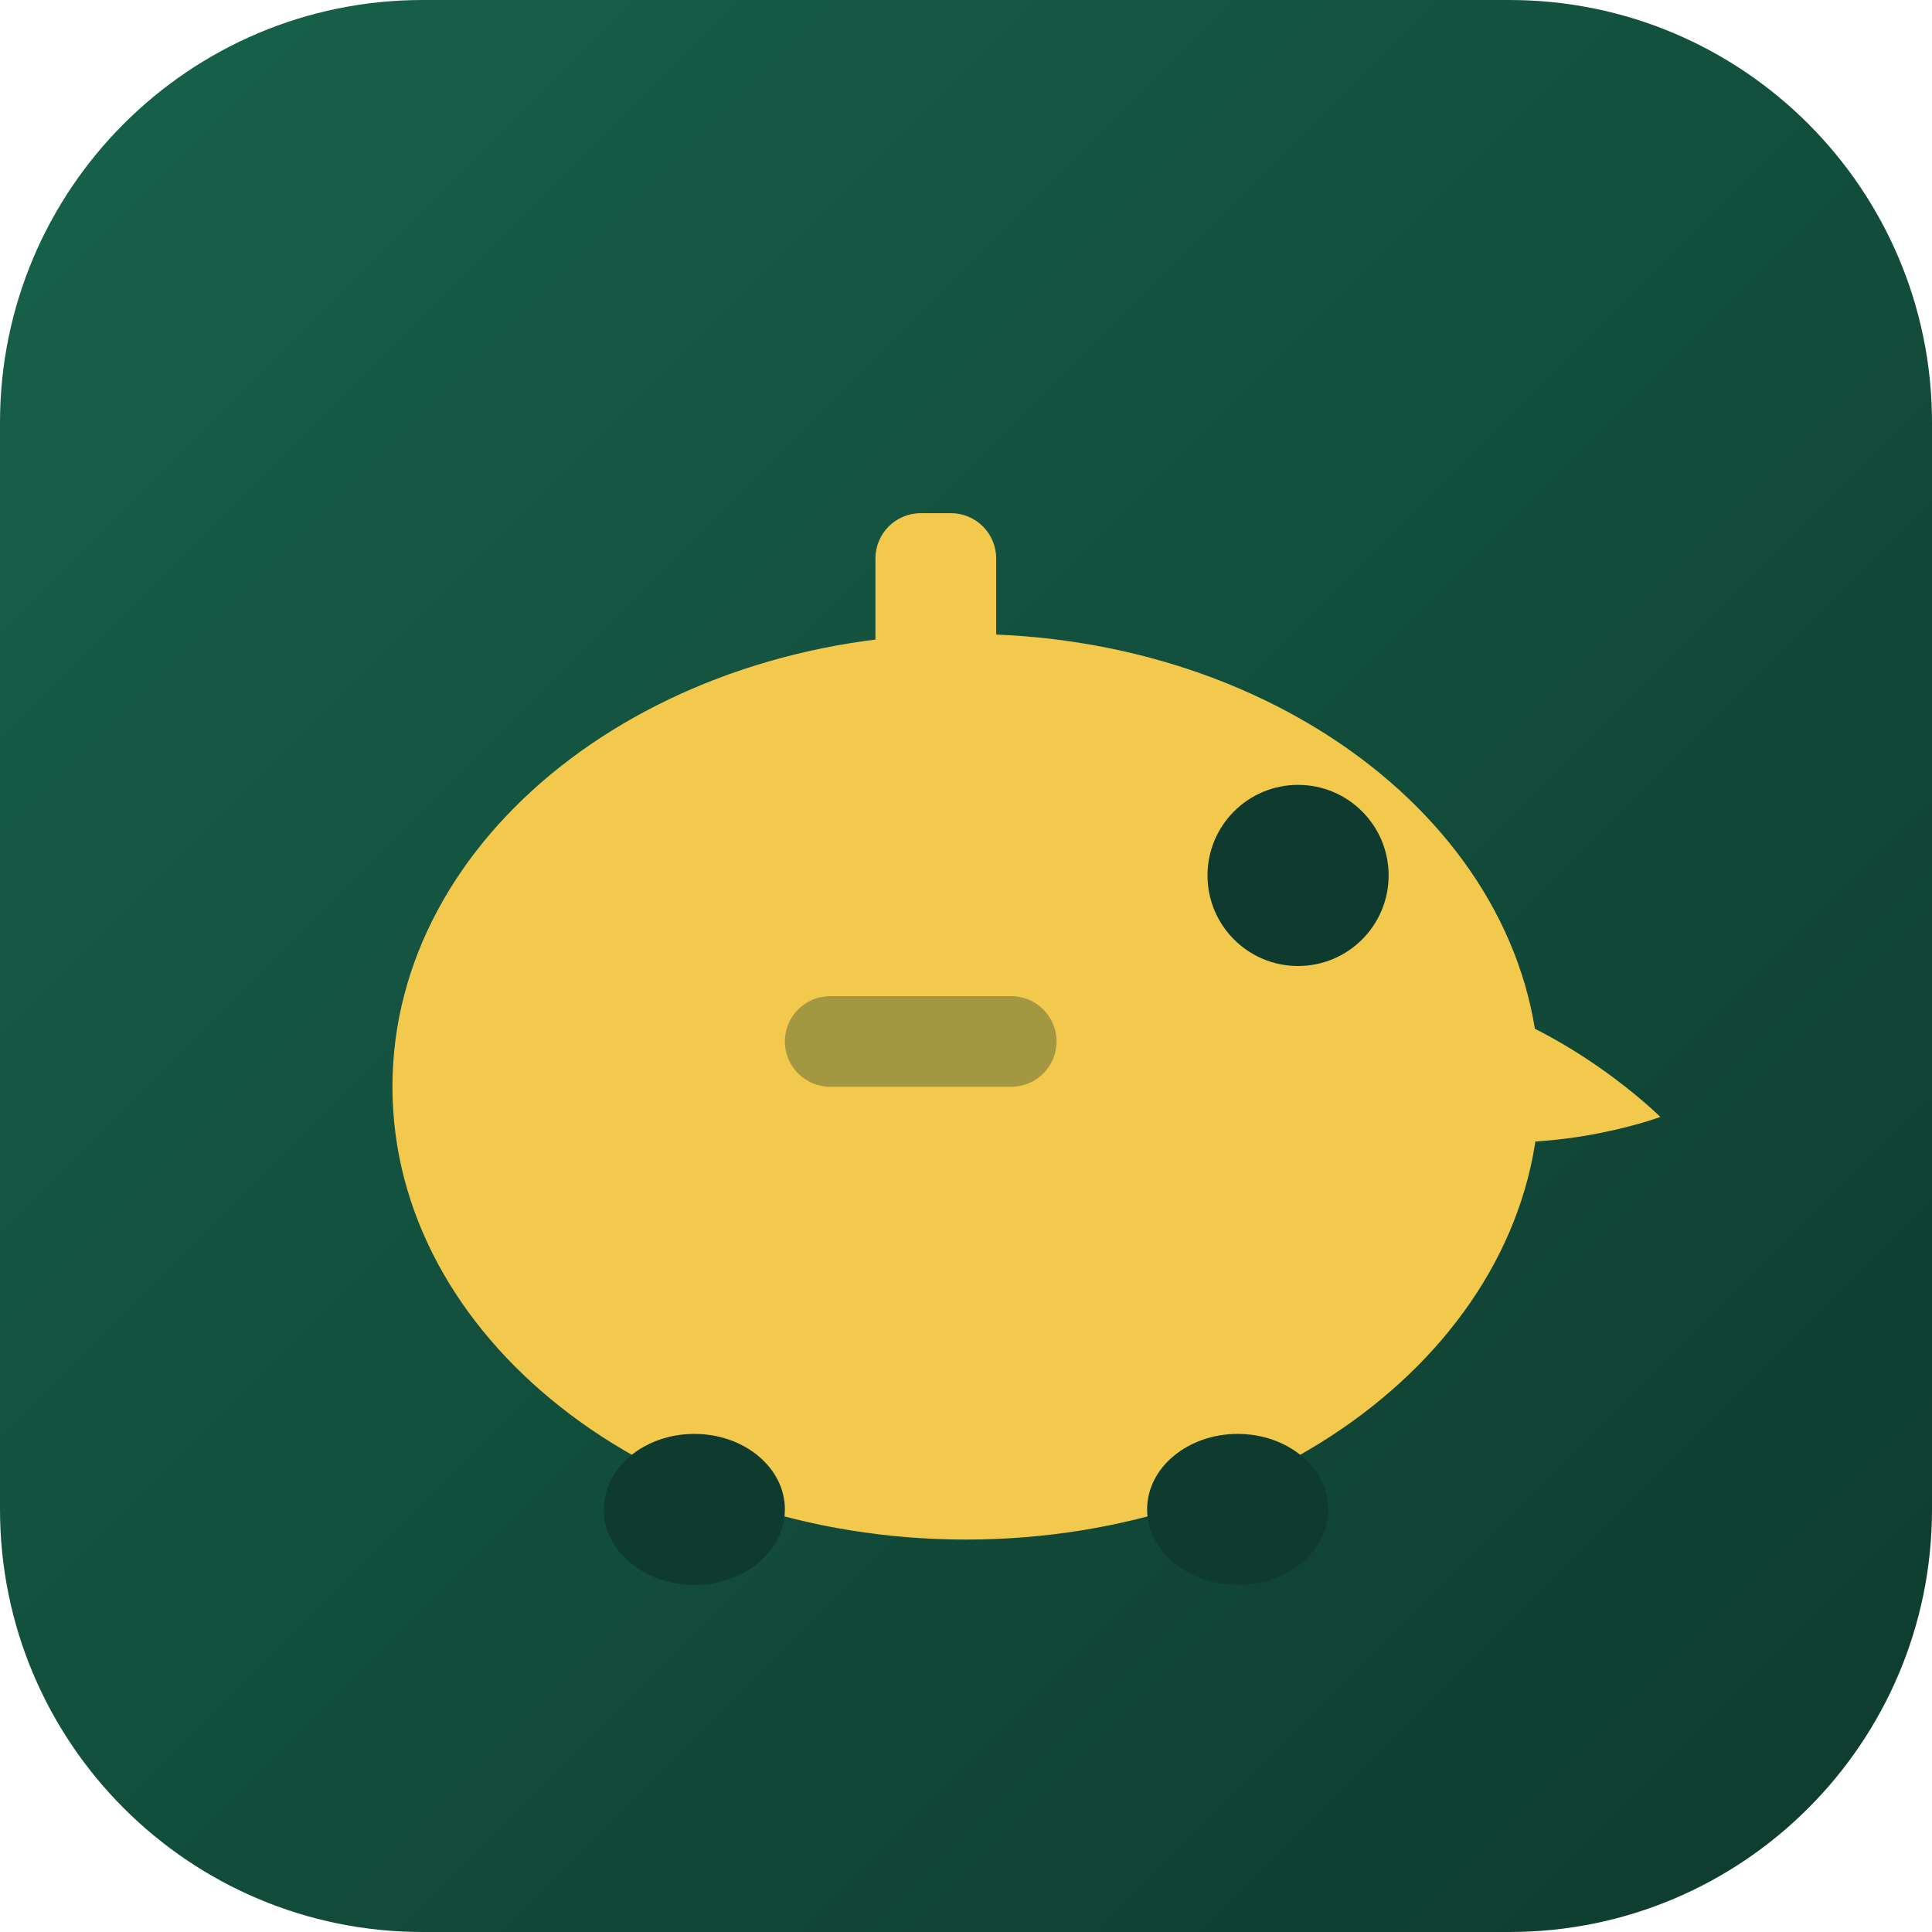
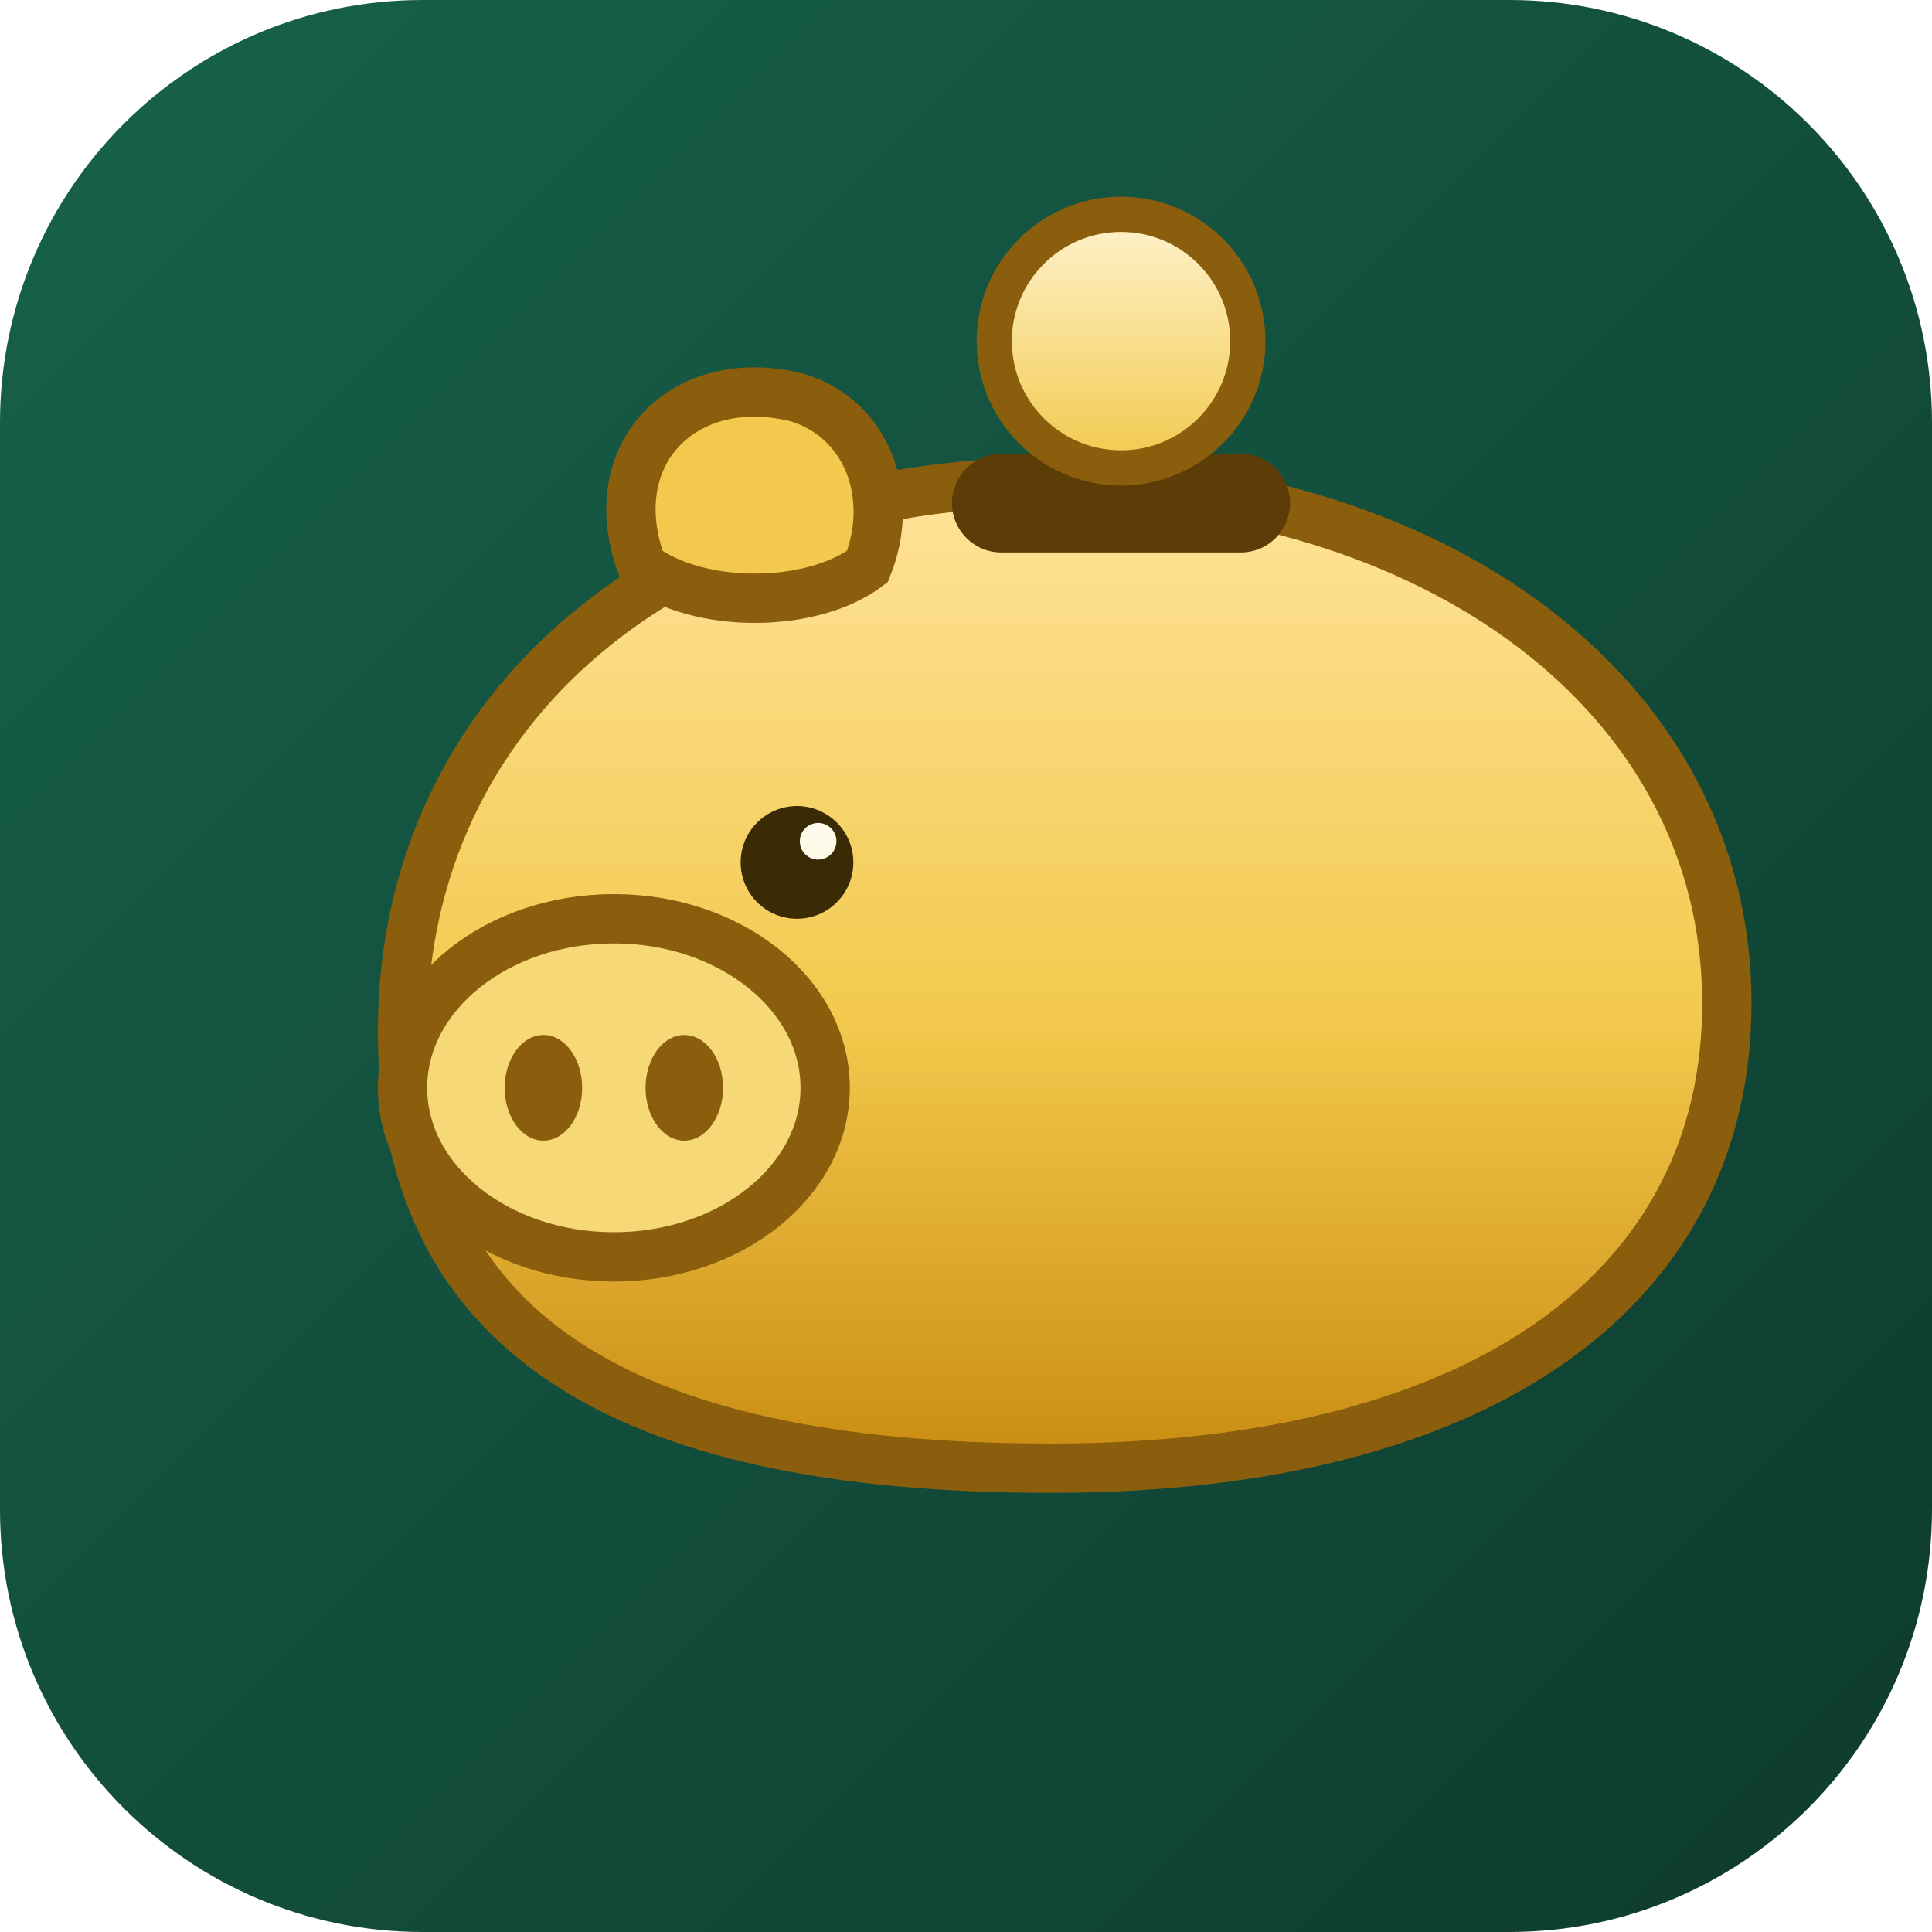
<svg xmlns="http://www.w3.org/2000/svg" viewBox="0 0 128 128">
  <defs>
-     <linearGradient id="g" x1="0" y1="0" x2="1" y2="1">
+     <linearGradient id="bg" x1="0" y1="0" x2="1" y2="1">
      <stop offset="0%" stop-color="#17624B" />
      <stop offset="100%" stop-color="#0E3B2E" />
    </linearGradient>
+     <linearGradient id="goldBody" x1="0" y1="0" x2="0" y2="1">
+       <stop offset="0%" stop-color="#FFE39A" />
+       <stop offset="55%" stop-color="#F2C94C" />
+       <stop offset="100%" stop-color="#C98B12" />
+     </linearGradient>
+     <linearGradient id="goldCoin" x1="0" y1="0" x2="0" y2="1">
+       <stop offset="0%" stop-color="#FFF3CE" />
+       <stop offset="100%" stop-color="#F2C94C" />
+     </linearGradient>
  </defs>
-   <rect width="128" height="128" rx="28" fill="url(#g)" />
-   <ellipse cx="64" cy="72" rx="38" ry="30" fill="#F2C94C" />
-   <circle cx="86" cy="58" r="6" fill="#0E3B2E" />
-   <path d="M96 66c8 2 14 8 14 8s-8 3-16 1" fill="#F2C94C" />
-   <rect x="58" y="34" width="8" height="14" rx="3" fill="#F2C94C" />
-   <ellipse cx="46" cy="100" rx="6" ry="5" fill="#0E3B2E" />
-   <ellipse cx="82" cy="100" rx="6" ry="5" fill="#0E3B2E" />
-   <rect x="52" y="66" width="18" height="6" rx="3" fill="#0E3B2E" opacity="0.35" />
+   <rect width="128" height="128" rx="28" fill="url(#bg)" />
+   <g transform="translate(8,17) scale(0.4667)">
+     <path d="M40 110c0-46 38-78 92-78s96 30 96 74c0 40-34 66-96 66S40 152 40 110Z" fill="url(#goldBody)" stroke="#8A5E0C" stroke-width="7" />
+     <path d="M74 44c-6-16 6-28 22-24 10 3 14 14 10 24-8 6-24 6-32 0Z" fill="#F2C94C" stroke="#8A5E0C" stroke-width="7" />
+     <rect x="118" y="28" width="48" height="14" rx="7" fill="#5C3D08" />
+     <ellipse cx="142" cy="12" rx="18" ry="18" fill="url(#goldCoin)" stroke="#8A5E0C" stroke-width="5" />
+     <ellipse cx="70" cy="118" rx="30" ry="24" fill="#F6D877" stroke="#8A5E0C" stroke-width="7" />
+     <ellipse cx="60" cy="118" rx="5.5" ry="7.5" fill="#8A5E0C" />
+     <ellipse cx="80" cy="118" rx="5.5" ry="7.5" fill="#8A5E0C" />
+     <circle cx="96" cy="86" r="8" fill="#3A2A05" />
+     <circle cx="99" cy="83" r="2.6" fill="#FFFBEA" />
+   </g>
</svg>
